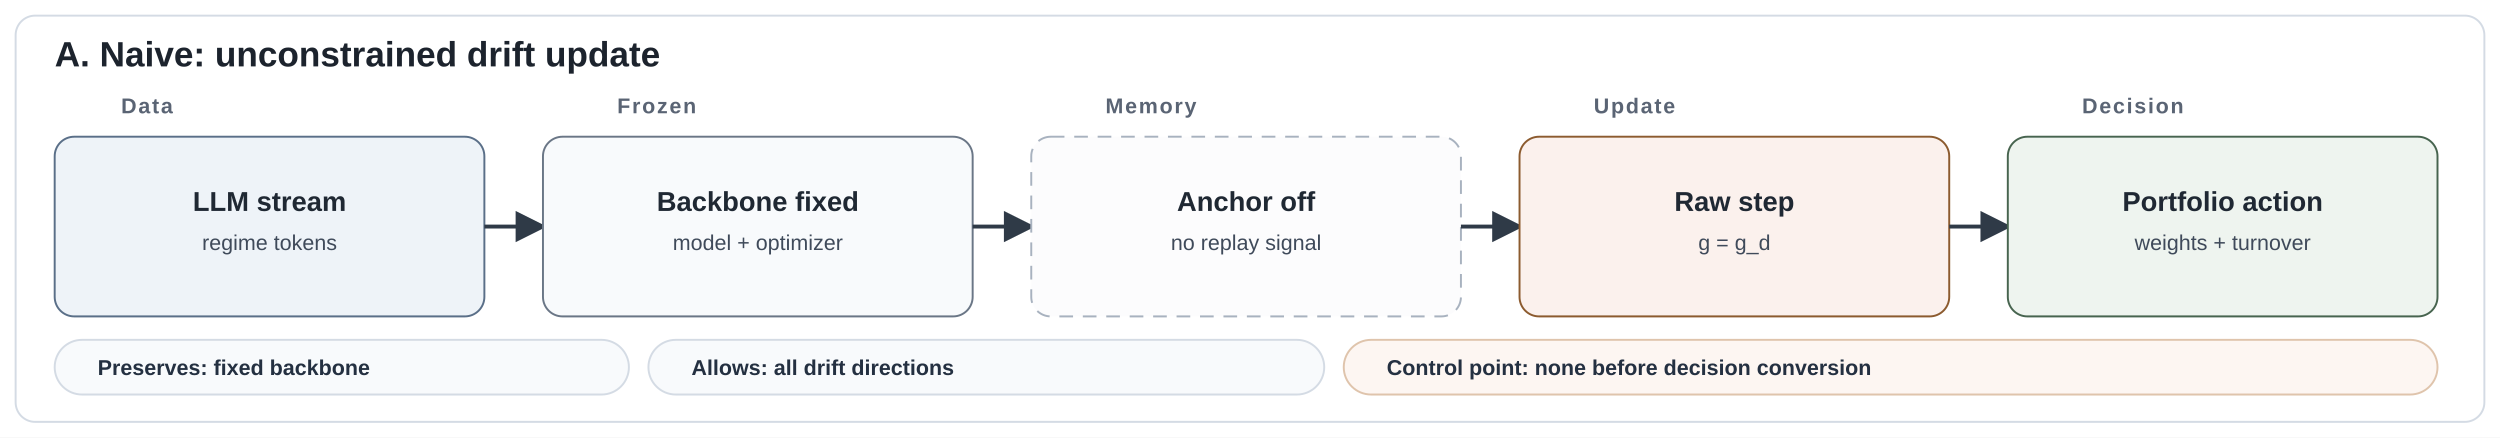
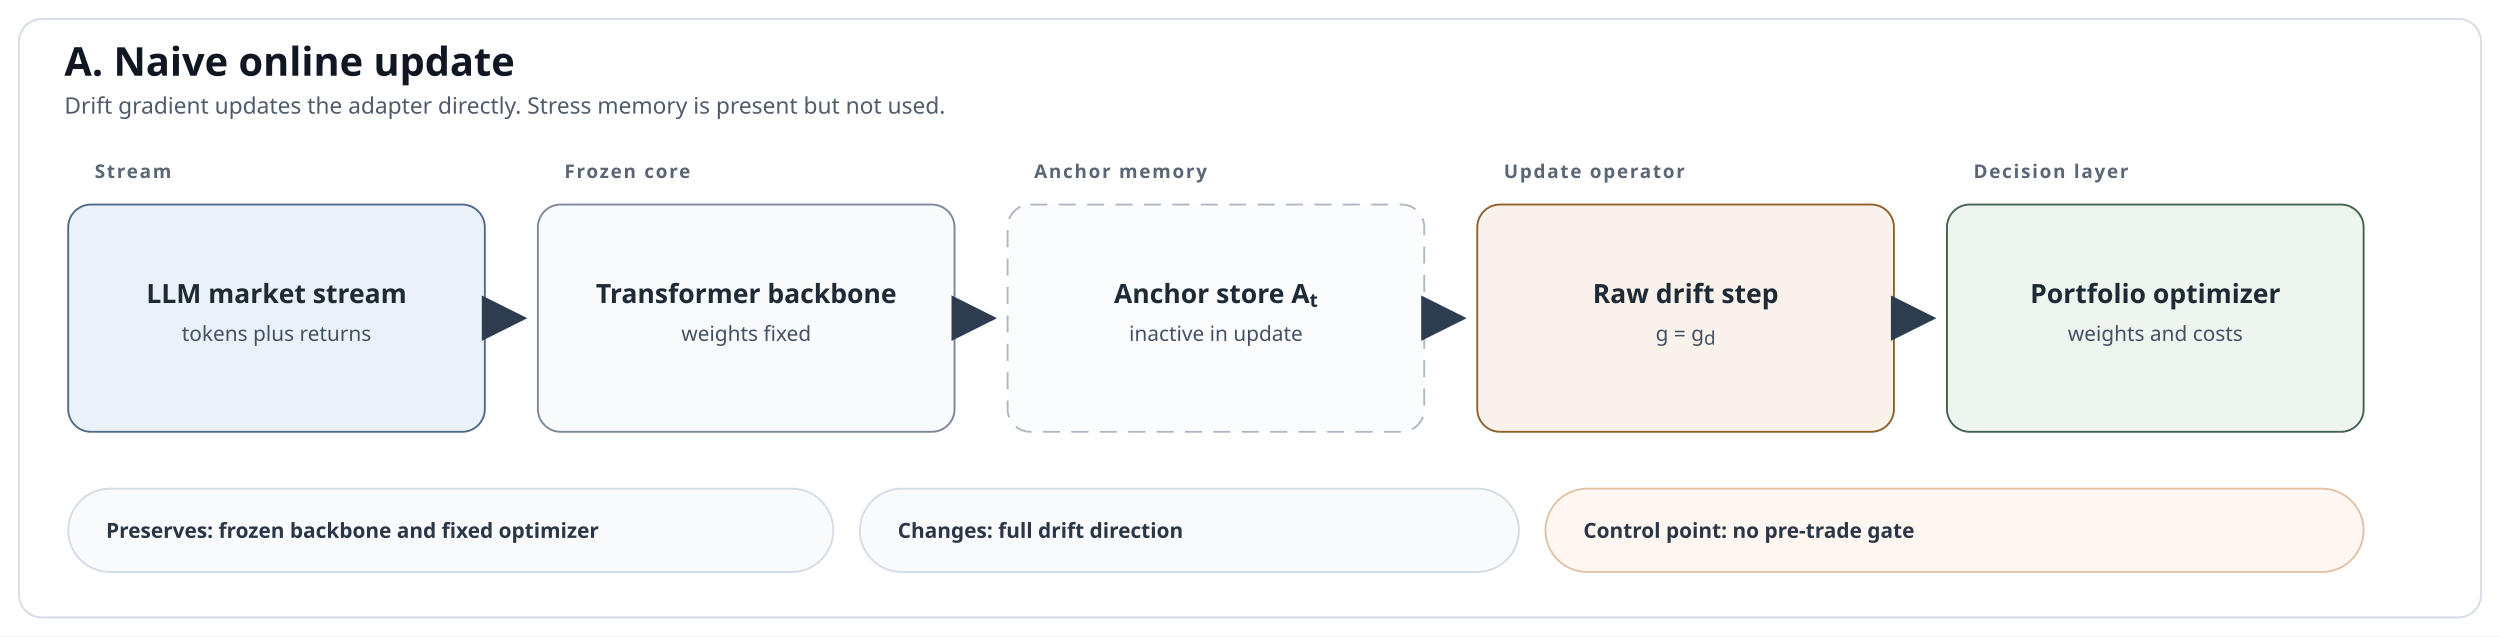
- <svg xmlns="http://www.w3.org/2000/svg" viewBox="0 0 1280 224" role="img" aria-label="Naive strategy pipeline">
+ <svg xmlns="http://www.w3.org/2000/svg" viewBox="0 0 1320 336" role="img" aria-label="Naive strategy pipeline">
  <defs>
    <style>
-       .t { font: 600 18px 'IBM Plex Sans', Arial, sans-serif; fill: #1c232d; }
-       .k { font: 600 11px 'IBM Plex Sans', Arial, sans-serif; letter-spacing: .08em; text-transform: uppercase; fill: #5a6474; }
-       .n { font: 600 14px 'IBM Plex Sans', Arial, sans-serif; fill: #1f2833; }
-       .s { font: 500 11px 'IBM Plex Sans', Arial, sans-serif; fill: #3f4a5a; }
-       .chip { font: 600 11px 'IBM Plex Sans', Arial, sans-serif; fill: #243041; }
+       .title { font: 600 21px 'IBM Plex Sans', sans-serif; fill: #101722; }
+       .meta { font: 500 12px 'IBM Plex Sans', sans-serif; fill: #4f5b6a; }
+       .cap { font: 600 10px 'IBM Plex Sans', sans-serif; letter-spacing: 0.09em; text-transform: uppercase; fill: #5b6675; }
+       .node { font: 600 14px 'IBM Plex Sans', sans-serif; fill: #1f2a37; }
+       .sub { font: 500 11px 'IBM Plex Sans', sans-serif; fill: #445064; }
+       .foot { font: 600 11px 'IBM Plex Sans', sans-serif; fill: #2a3646; }
    </style>
-     <marker id="a" markerWidth="8" markerHeight="8" refX="7" refY="4" orient="auto">
-       <path d="M0,0 L8,4 L0,8 z" fill="#2f3a47" />
+     <marker id="arrow" markerWidth="10" markerHeight="10" refX="9" refY="5" orient="auto">
+       <path d="M0,0 L10,5 L0,10 z" fill="#2e3c4f" />
    </marker>
  </defs>
-   <rect width="1280" height="224" fill="#ffffff" />
-   <rect x="8" y="8" width="1264" height="208" rx="10" fill="#ffffff" stroke="#d4dbe4" />
-   <text x="28" y="34" class="t">A. Naive: unconstrained drift update</text>
-   <text x="62" y="58" class="k">Data</text>
-   <text x="316" y="58" class="k">Frozen</text>
-   <text x="566" y="58" class="k">Memory</text>
-   <text x="816" y="58" class="k">Update</text>
-   <text x="1066" y="58" class="k">Decision</text>
-   <rect x="28" y="70" width="220" height="92" rx="10" fill="#eef3f8" stroke="#5a6f88" />
-   <text x="138" y="108" text-anchor="middle" class="n">LLM stream</text>
-   <text x="138" y="128" text-anchor="middle" class="s">regime tokens</text>
-   <line x1="248" y1="116" x2="278" y2="116" stroke="#2f3a47" stroke-width="2" marker-end="url(#a)" />
-   <rect x="278" y="70" width="220" height="92" rx="10" fill="#f8fafc" stroke="#6a7686" />
-   <text x="388" y="108" text-anchor="middle" class="n">Backbone fixed</text>
-   <text x="388" y="128" text-anchor="middle" class="s">model + optimizer</text>
-   <line x1="498" y1="116" x2="528" y2="116" stroke="#2f3a47" stroke-width="2" marker-end="url(#a)" />
-   <rect x="528" y="70" width="220" height="92" rx="10" fill="#fcfcfd" stroke="#a8b2bf" stroke-dasharray="7 5" />
-   <text x="638" y="108" text-anchor="middle" class="n">Anchor off</text>
-   <text x="638" y="128" text-anchor="middle" class="s">no replay signal</text>
-   <line x1="748" y1="116" x2="778" y2="116" stroke="#2f3a47" stroke-width="2" marker-end="url(#a)" />
-   <rect x="778" y="70" width="220" height="92" rx="10" fill="#fbf1ed" stroke="#8c5b2f" />
-   <text x="888" y="108" text-anchor="middle" class="n">Raw step</text>
-   <text x="888" y="128" text-anchor="middle" class="s">g = g_d</text>
-   <line x1="998" y1="116" x2="1028" y2="116" stroke="#2f3a47" stroke-width="2" marker-end="url(#a)" />
-   <rect x="1028" y="70" width="220" height="92" rx="10" fill="#eef4ef" stroke="#47644f" />
-   <text x="1138" y="108" text-anchor="middle" class="n">Portfolio action</text>
-   <text x="1138" y="128" text-anchor="middle" class="s">weights + turnover</text>
-   <rect x="28" y="174" width="294" height="28" rx="14" fill="#f8fafc" stroke="#d4dbe4" />
-   <text x="50" y="192" class="chip">Preserves: fixed backbone</text>
-   <rect x="332" y="174" width="346" height="28" rx="14" fill="#f8fafc" stroke="#d4dbe4" />
-   <text x="354" y="192" class="chip">Allows: all drift directions</text>
-   <rect x="688" y="174" width="560" height="28" rx="14" fill="#fdf6f2" stroke="#dfc4ac" />
-   <text x="710" y="192" class="chip">Control point: none before decision conversion</text>
+   <rect width="1320" height="336" fill="#ffffff" />
+   <rect x="10" y="10" width="1300" height="316" rx="12" fill="#ffffff" stroke="#d4dce6" />
+   <text x="34" y="40" class="title">A. Naive online update</text>
+   <text x="34" y="60" class="meta">Drift gradient updates the adapter directly. Stress memory is present but not used.</text>
+   <g transform="translate(36,108)">
+     <text x="14" y="-14" class="cap">Stream</text>
+     <rect x="0" y="0" width="220" height="120" rx="12" fill="#eaf1f8" stroke="#4f6b88" />
+     <text x="110" y="52" text-anchor="middle" class="node">LLM market stream</text>
+     <text x="110" y="72" text-anchor="middle" class="sub">tokens plus returns</text>
+   </g>
+   <line x1="256" y1="168" x2="276" y2="168" stroke="#2e3c4f" stroke-width="2.4" marker-end="url(#arrow)" />
+   <g transform="translate(284,108)">
+     <text x="14" y="-14" class="cap">Frozen core</text>
+     <rect x="0" y="0" width="220" height="120" rx="12" fill="#f8fafc" stroke="#7a8798" />
+     <text x="110" y="52" text-anchor="middle" class="node">Transformer backbone</text>
+     <text x="110" y="72" text-anchor="middle" class="sub">weights fixed</text>
+   </g>
+   <line x1="504" y1="168" x2="524" y2="168" stroke="#2e3c4f" stroke-width="2.4" marker-end="url(#arrow)" />
+   <g transform="translate(532,108)">
+     <text x="14" y="-14" class="cap">Anchor memory</text>
+     <rect x="0" y="0" width="220" height="120" rx="12" fill="#fbfcfd" stroke="#aeb8c4" stroke-dasharray="9 6" />
+     <text x="110" y="52" text-anchor="middle" class="node">Anchor store A<tspan baseline-shift="sub" font-size="10">t</tspan>
+     </text>
+     <text x="110" y="72" text-anchor="middle" class="sub">inactive in update</text>
+   </g>
+   <line x1="752" y1="168" x2="772" y2="168" stroke="#2e3c4f" stroke-width="2.4" marker-end="url(#arrow)" />
+   <g transform="translate(780,108)">
+     <text x="14" y="-14" class="cap">Update operator</text>
+     <rect x="0" y="0" width="220" height="120" rx="12" fill="#f8f2ea" stroke="#915f2c" />
+     <text x="110" y="52" text-anchor="middle" class="node">Raw drift step</text>
+     <text x="110" y="72" text-anchor="middle" class="sub">g = g<tspan baseline-shift="sub" font-size="10">d</tspan>
+     </text>
+   </g>
+   <line x1="1000" y1="168" x2="1020" y2="168" stroke="#2e3c4f" stroke-width="2.4" marker-end="url(#arrow)" />
+   <g transform="translate(1028,108)">
+     <text x="14" y="-14" class="cap">Decision layer</text>
+     <rect x="0" y="0" width="220" height="120" rx="12" fill="#eef5ef" stroke="#40634d" />
+     <text x="110" y="52" text-anchor="middle" class="node">Portfolio optimizer</text>
+     <text x="110" y="72" text-anchor="middle" class="sub">weights and costs</text>
+   </g>
+   <rect x="36" y="258" width="404" height="44" rx="22" fill="#f8fafc" stroke="#d4dce6" />
+   <text x="56" y="284" class="foot">Preserves: frozen backbone and fixed optimizer</text>
+   <rect x="454" y="258" width="348" height="44" rx="22" fill="#f8fafc" stroke="#d4dce6" />
+   <text x="474" y="284" class="foot">Changes: full drift direction</text>
+   <rect x="816" y="258" width="432" height="44" rx="22" fill="#fdf6f1" stroke="#e1c2a7" />
+   <text x="836" y="284" class="foot">Control point: no pre-trade gate</text>
</svg>
